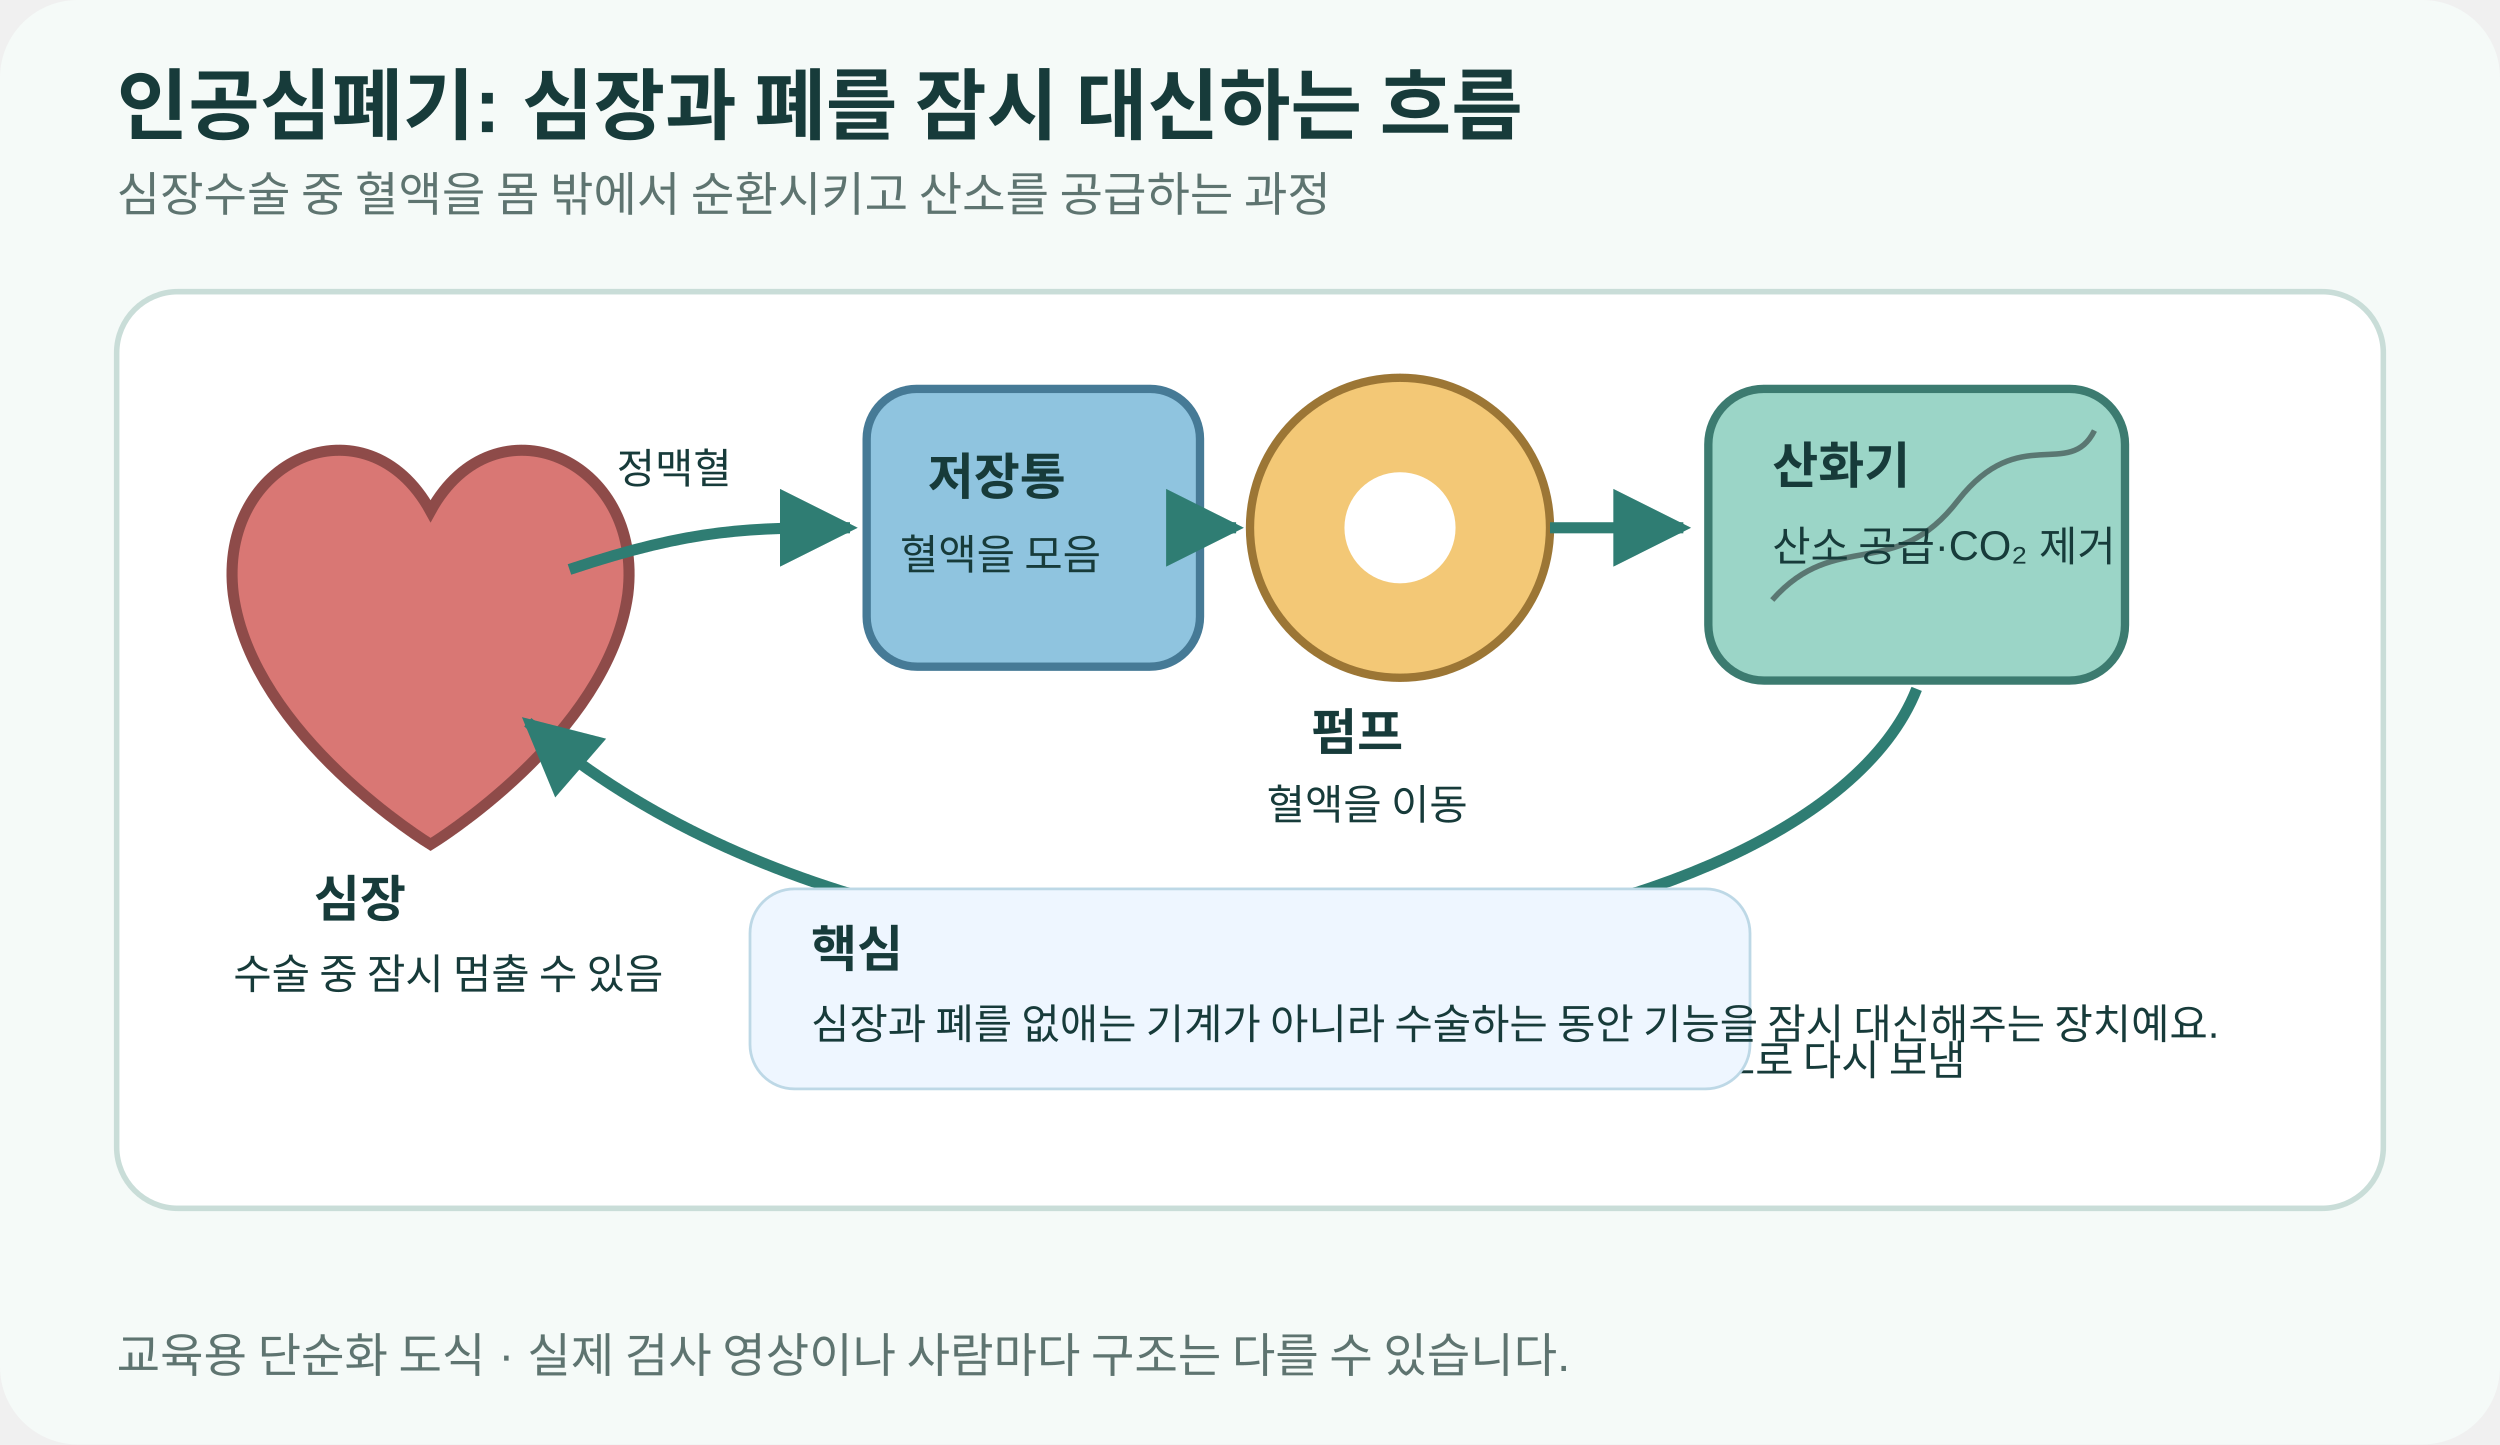
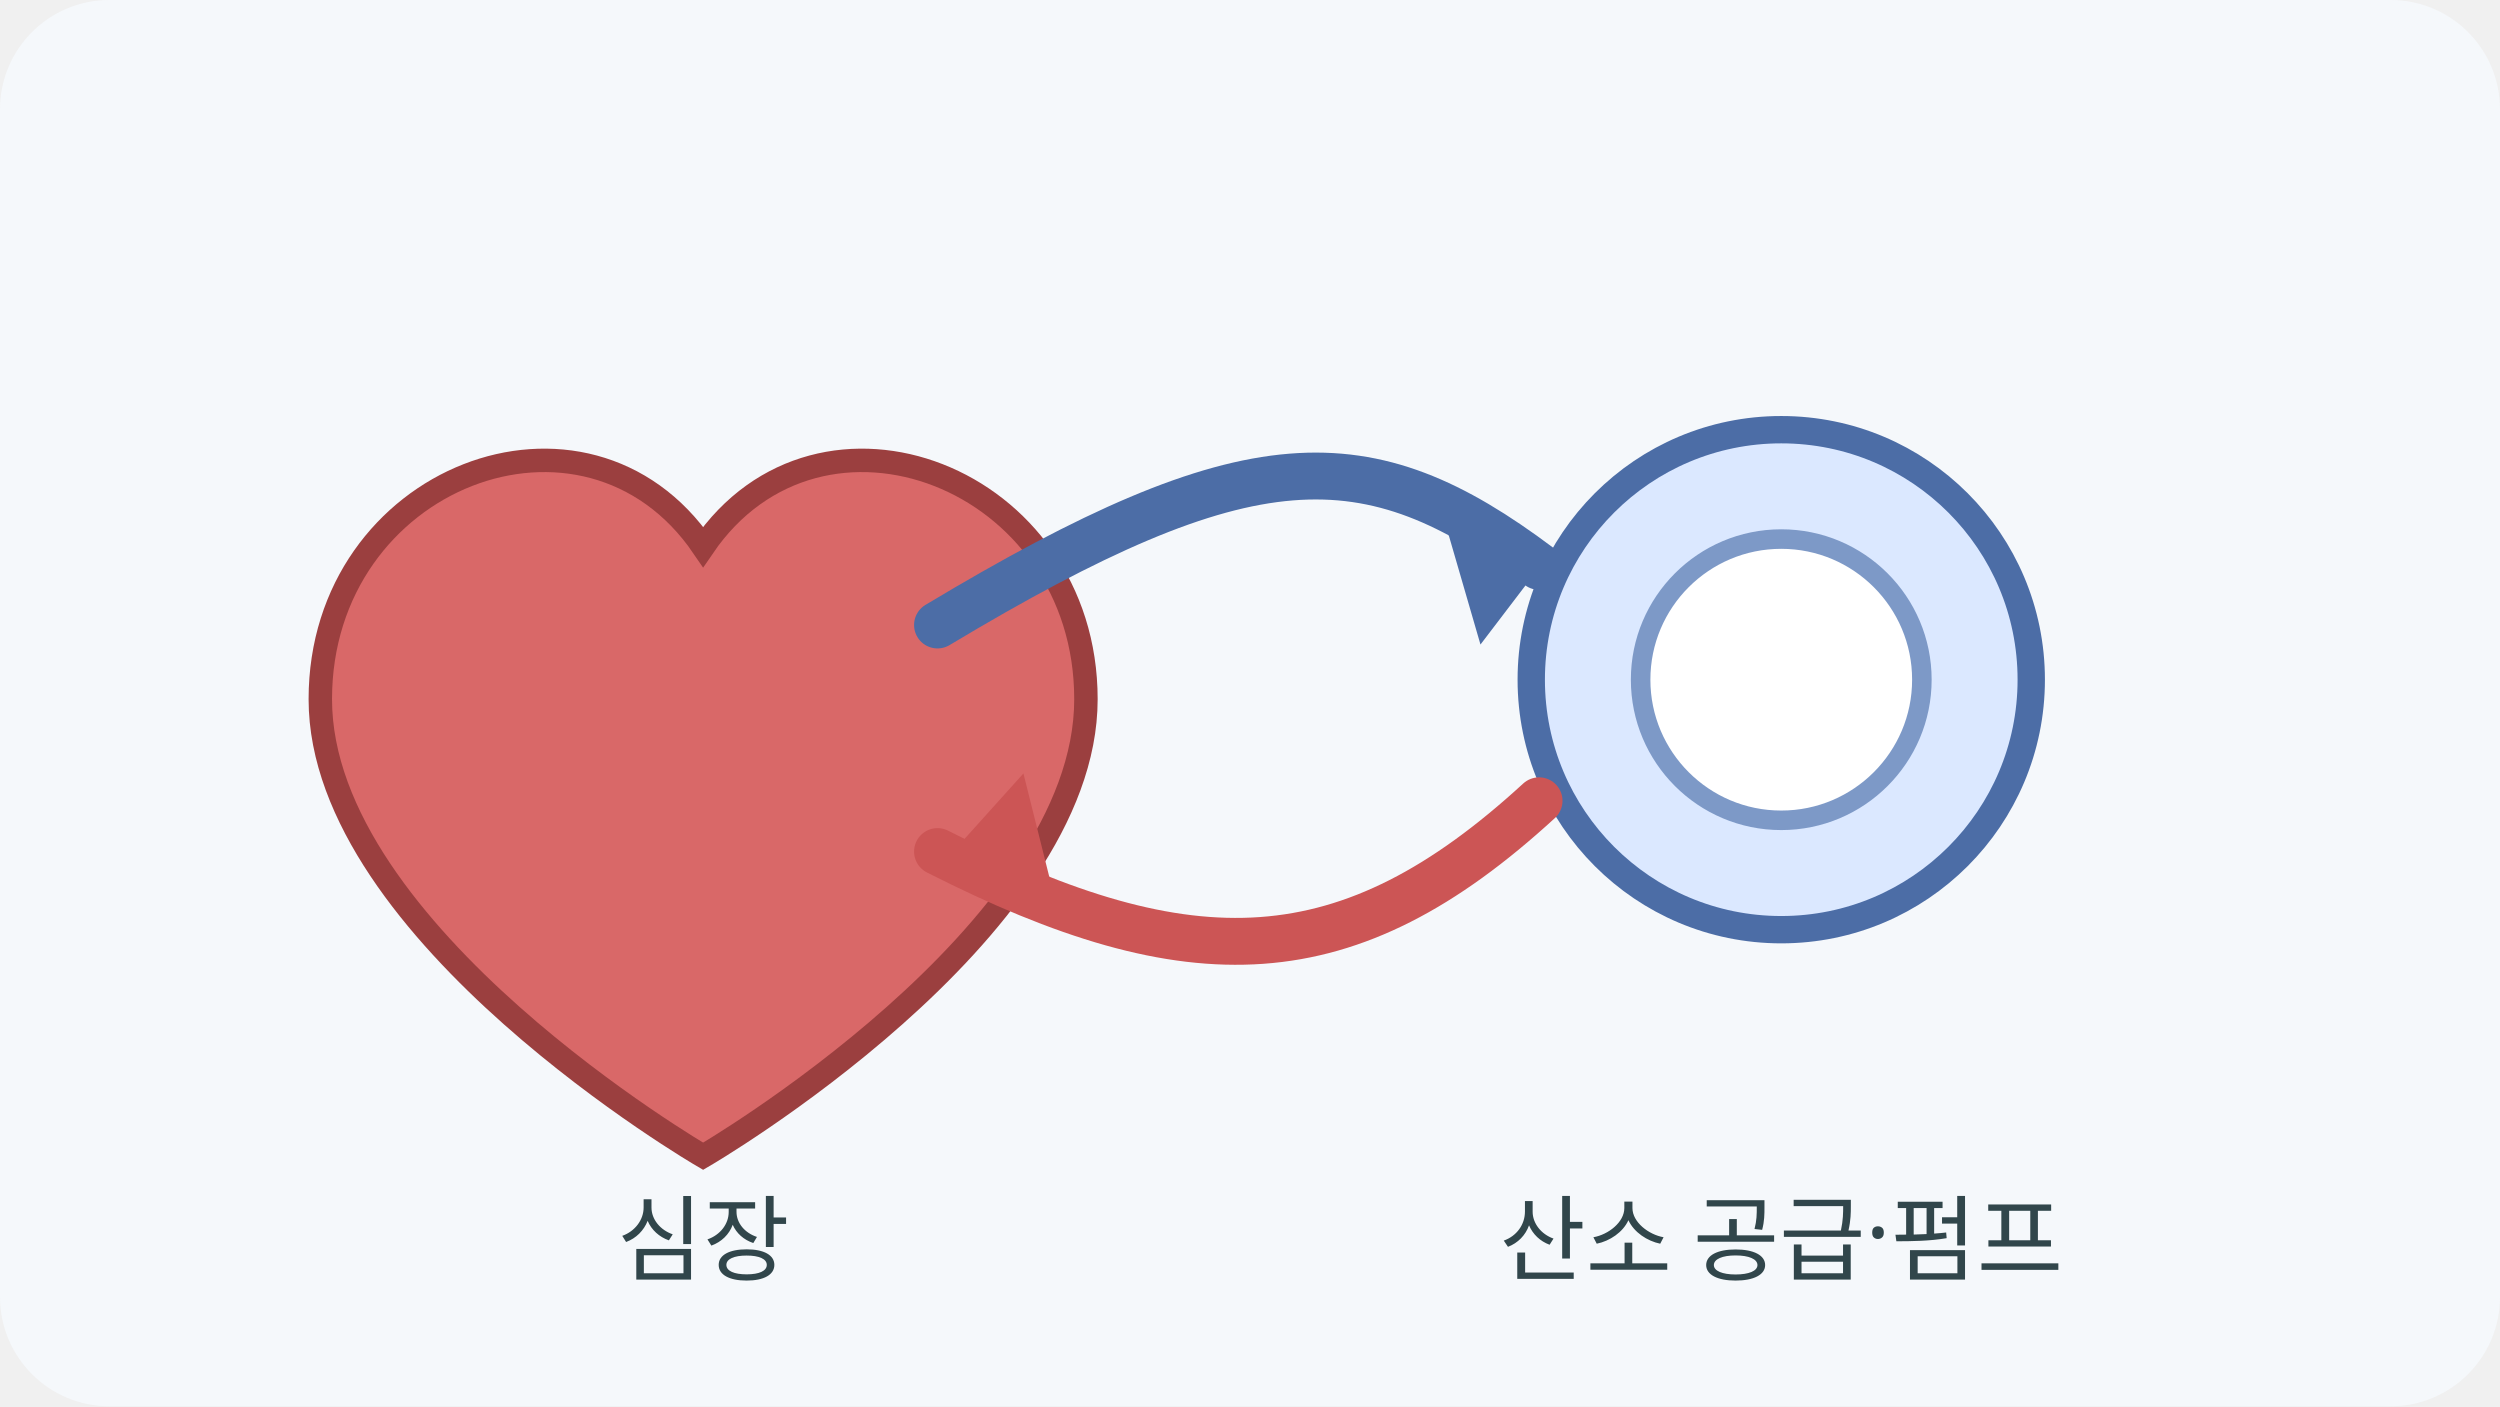
- <svg xmlns="http://www.w3.org/2000/svg" viewBox="0 0 900 520" role="img">
-   <rect width="900" height="520" rx="28" fill="#f5faf8" />
-   <style>text{font-family:Arial,"Noto Sans KR",sans-serif;fill:#173b3a}.t{font-size:28px;font-weight:700}.s{font-size:17px;fill:#5e7470}.l{font-size:18px;font-weight:700}.m{font-size:15px}.box{fill:#fff;stroke:#c9ddd8;stroke-width:2}.line{stroke:#5a7772;stroke-width:2;fill:none}.arrow{stroke:#2f7d73;stroke-width:4;fill:none;marker-end:url(#a)}.bone{fill:#f4dfb9;stroke:#9c7649;stroke-width:4}.cart{fill:#8fd3c7;stroke:#31796f;stroke-width:3}.soft{fill:#eaa49b;stroke:#9a5148;stroke-width:3}.organ{fill:#d97774;stroke:#8e4b49;stroke-width:4}.blue{fill:#8fc4df;stroke:#467a96;stroke-width:3}.green{fill:#9bd5c7;stroke:#3c7b70;stroke-width:3}.gold{fill:#f3c876;stroke:#9c7635;stroke-width:3}</style>
-   <defs>
-     <marker id="a" viewBox="0 0 10 10" refX="9" refY="5" markerWidth="7" markerHeight="7" orient="auto-start-reverse">
-       <path d="M0 0L10 5L0 10Z" fill="#2f7d73" />
-     </marker>
-   </defs>
-   <text x="42" y="48" class="t">인공심폐기: 심장과 폐를 잠시 대신하는 흐름</text>
-   <text x="42" y="76" class="s">심장수술 중 혈액을 몸 밖에서 순환시키고 산소를 공급하는 과정</text>
-   <rect x="42" y="105" width="816" height="330" rx="22" class="box" />
-   <path d="M155 184 C132 142 78 165 84 214 C91 265 155 304 155 304 C155 304 219 265 226 214 C232 165 178 142 155 184Z" class="organ" />
-   <text x="113" y="330" class="l">심장</text>
-   <text x="84" y="356" class="m">수술 중 잠시 멈출 수 있음</text>
-   <rect x="312" y="140" width="120" height="100" rx="18" class="blue" />
-   <text x="334" y="178" class="l">저장통</text>
-   <text x="324" y="205" class="m">혈액을 모음</text>
-   <circle cx="504" cy="190" r="54" class="gold" />
-   <circle cx="504" cy="190" r="20" fill="#fff" />
-   <text x="472" y="270" class="l">펌프</text>
-   <text x="456" y="295" class="m">혈액을 이동</text>
-   <rect x="615" y="140" width="150" height="105" rx="20" class="green" />
-   <path d="M638 216 C661 190 682 210 705 180 C727 152 745 173 754 155" class="line" />
-   <text x="638" y="174" class="l">산화기</text>
-   <text x="638" y="202" class="m">산소 공급·CO₂ 제거</text>
-   <path d="M205 205 C250 190 270 190 306 190" class="arrow" />
-   <text x="222" y="174" class="m">정맥혈</text>
-   <path d="M434 190 L445 190" class="arrow" />
-   <path d="M558 190 L606 190" class="arrow" />
-   <path d="M690 248 C650 350 340 390 190 260" class="arrow" />
-   <text x="470" y="387" class="m">산소가 공급된 혈액을 몸으로 다시 보냄</text>
-   <rect x="270" y="320" width="360" height="72" rx="16" fill="#eef6ff" stroke="#bdd8e6" />
-   <text x="292" y="348" class="l">핵심</text>
-   <text x="292" y="374" class="m">심장과 폐를 없애는 기계가 아니라 수술하는 동안 기능을 잠시 대신해주는 장치예요.</text>
-   <text x="42" y="494" class="s">교육용 단순화 도식 · 실제 검사 영상이나 사람마다 구조는 다를 수 있습니다.</text>
+ <svg xmlns="http://www.w3.org/2000/svg" viewBox="0 0 640 360" role="img" aria-labelledby="t d">
+   <rect width="640" height="360" rx="28" fill="#f5f8fb" />
+   <path d="M180 140c-30-44-98-18-98 39 0 60 98 117 98 117s98-57 98-117c0-57-68-83-98-39z" fill="#d96868" stroke="#9b3f3f" stroke-width="6" />
+   <circle cx="456" cy="174" r="64" fill="#dbe8ff" stroke="#4c6da6" stroke-width="7" />
+   <circle cx="456" cy="174" r="36" fill="#fff" stroke="#7d99c7" stroke-width="5" />
+   <path d="M240 160C320 112 350 112 394 145" fill="none" stroke="#4c6da6" stroke-width="12" stroke-linecap="round" />
+   <path d="M394 205C345 250 305 251 240 218" fill="none" stroke="#cc5555" stroke-width="12" stroke-linecap="round" />
+   <path d="M370 134l25 10-16 21" fill="#4c6da6" />
+   <path d="M270 230l-26-12 18-20" fill="#cc5555" />
+   <text x="180" y="326" text-anchor="middle" font-family="sans-serif" font-size="24" fill="#31464b">심장</text>
+   <text x="456" y="326" text-anchor="middle" font-family="sans-serif" font-size="24" fill="#31464b">산소 공급·펌프</text>
</svg>
